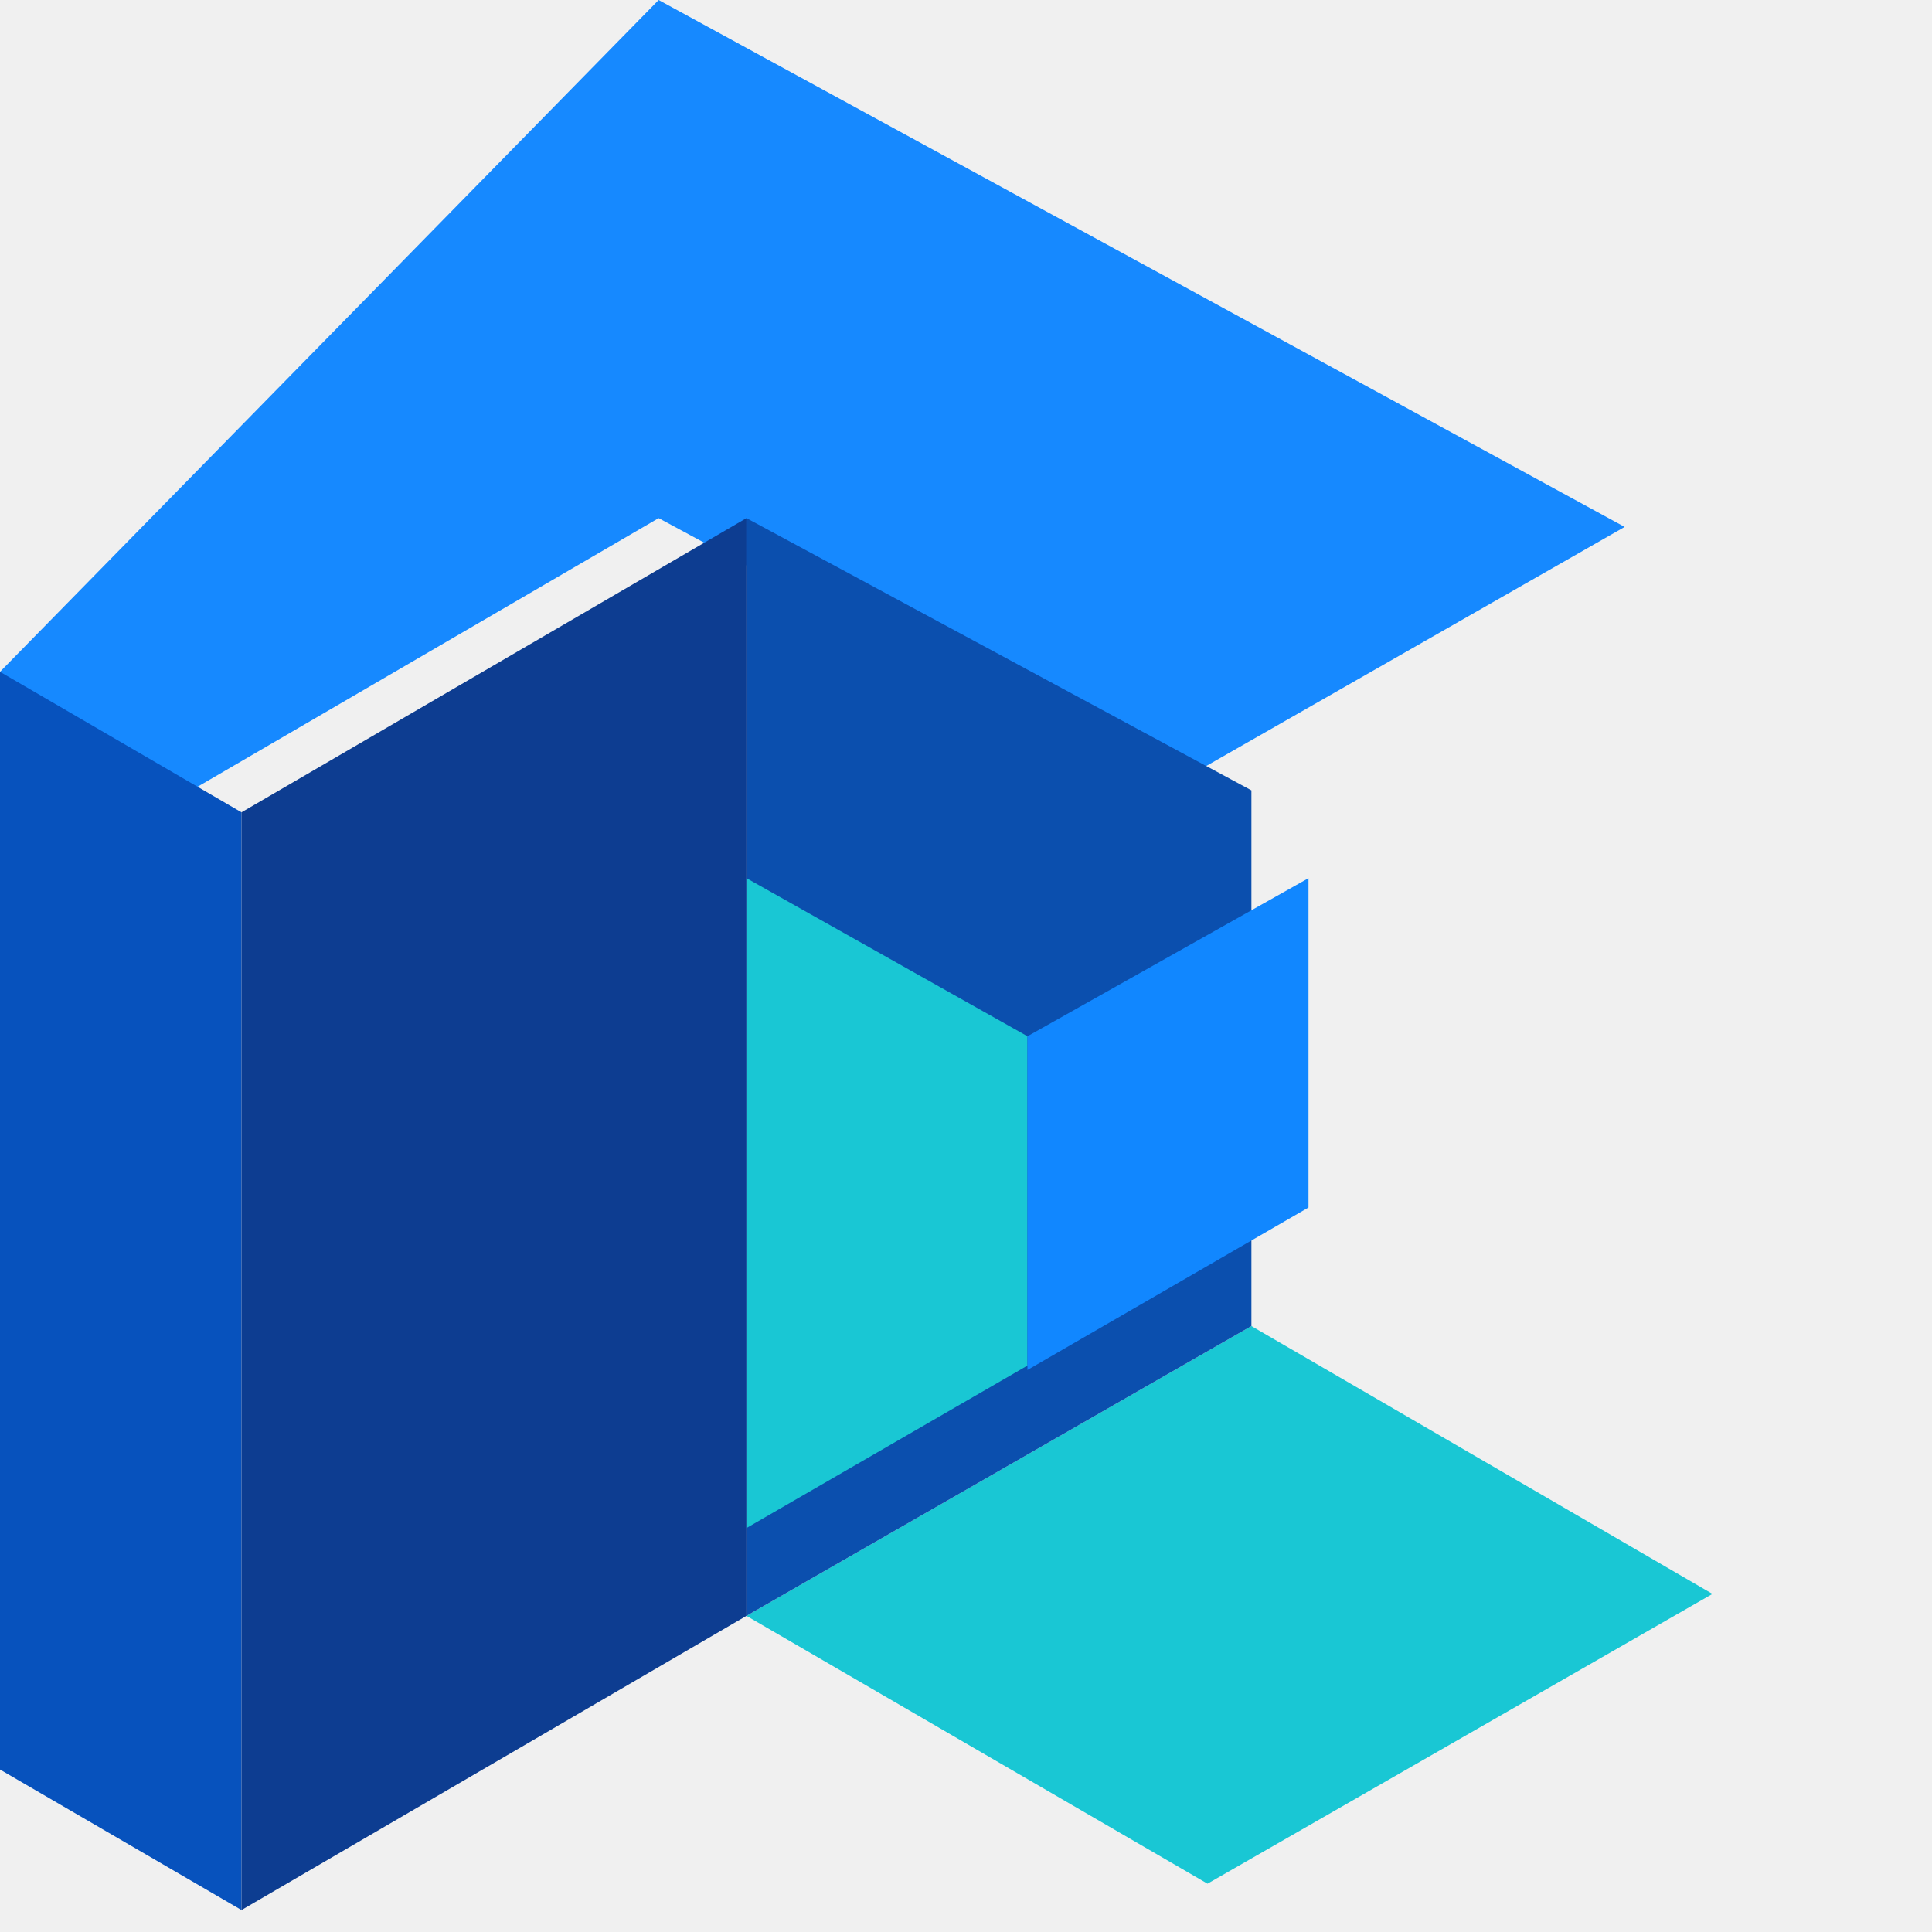
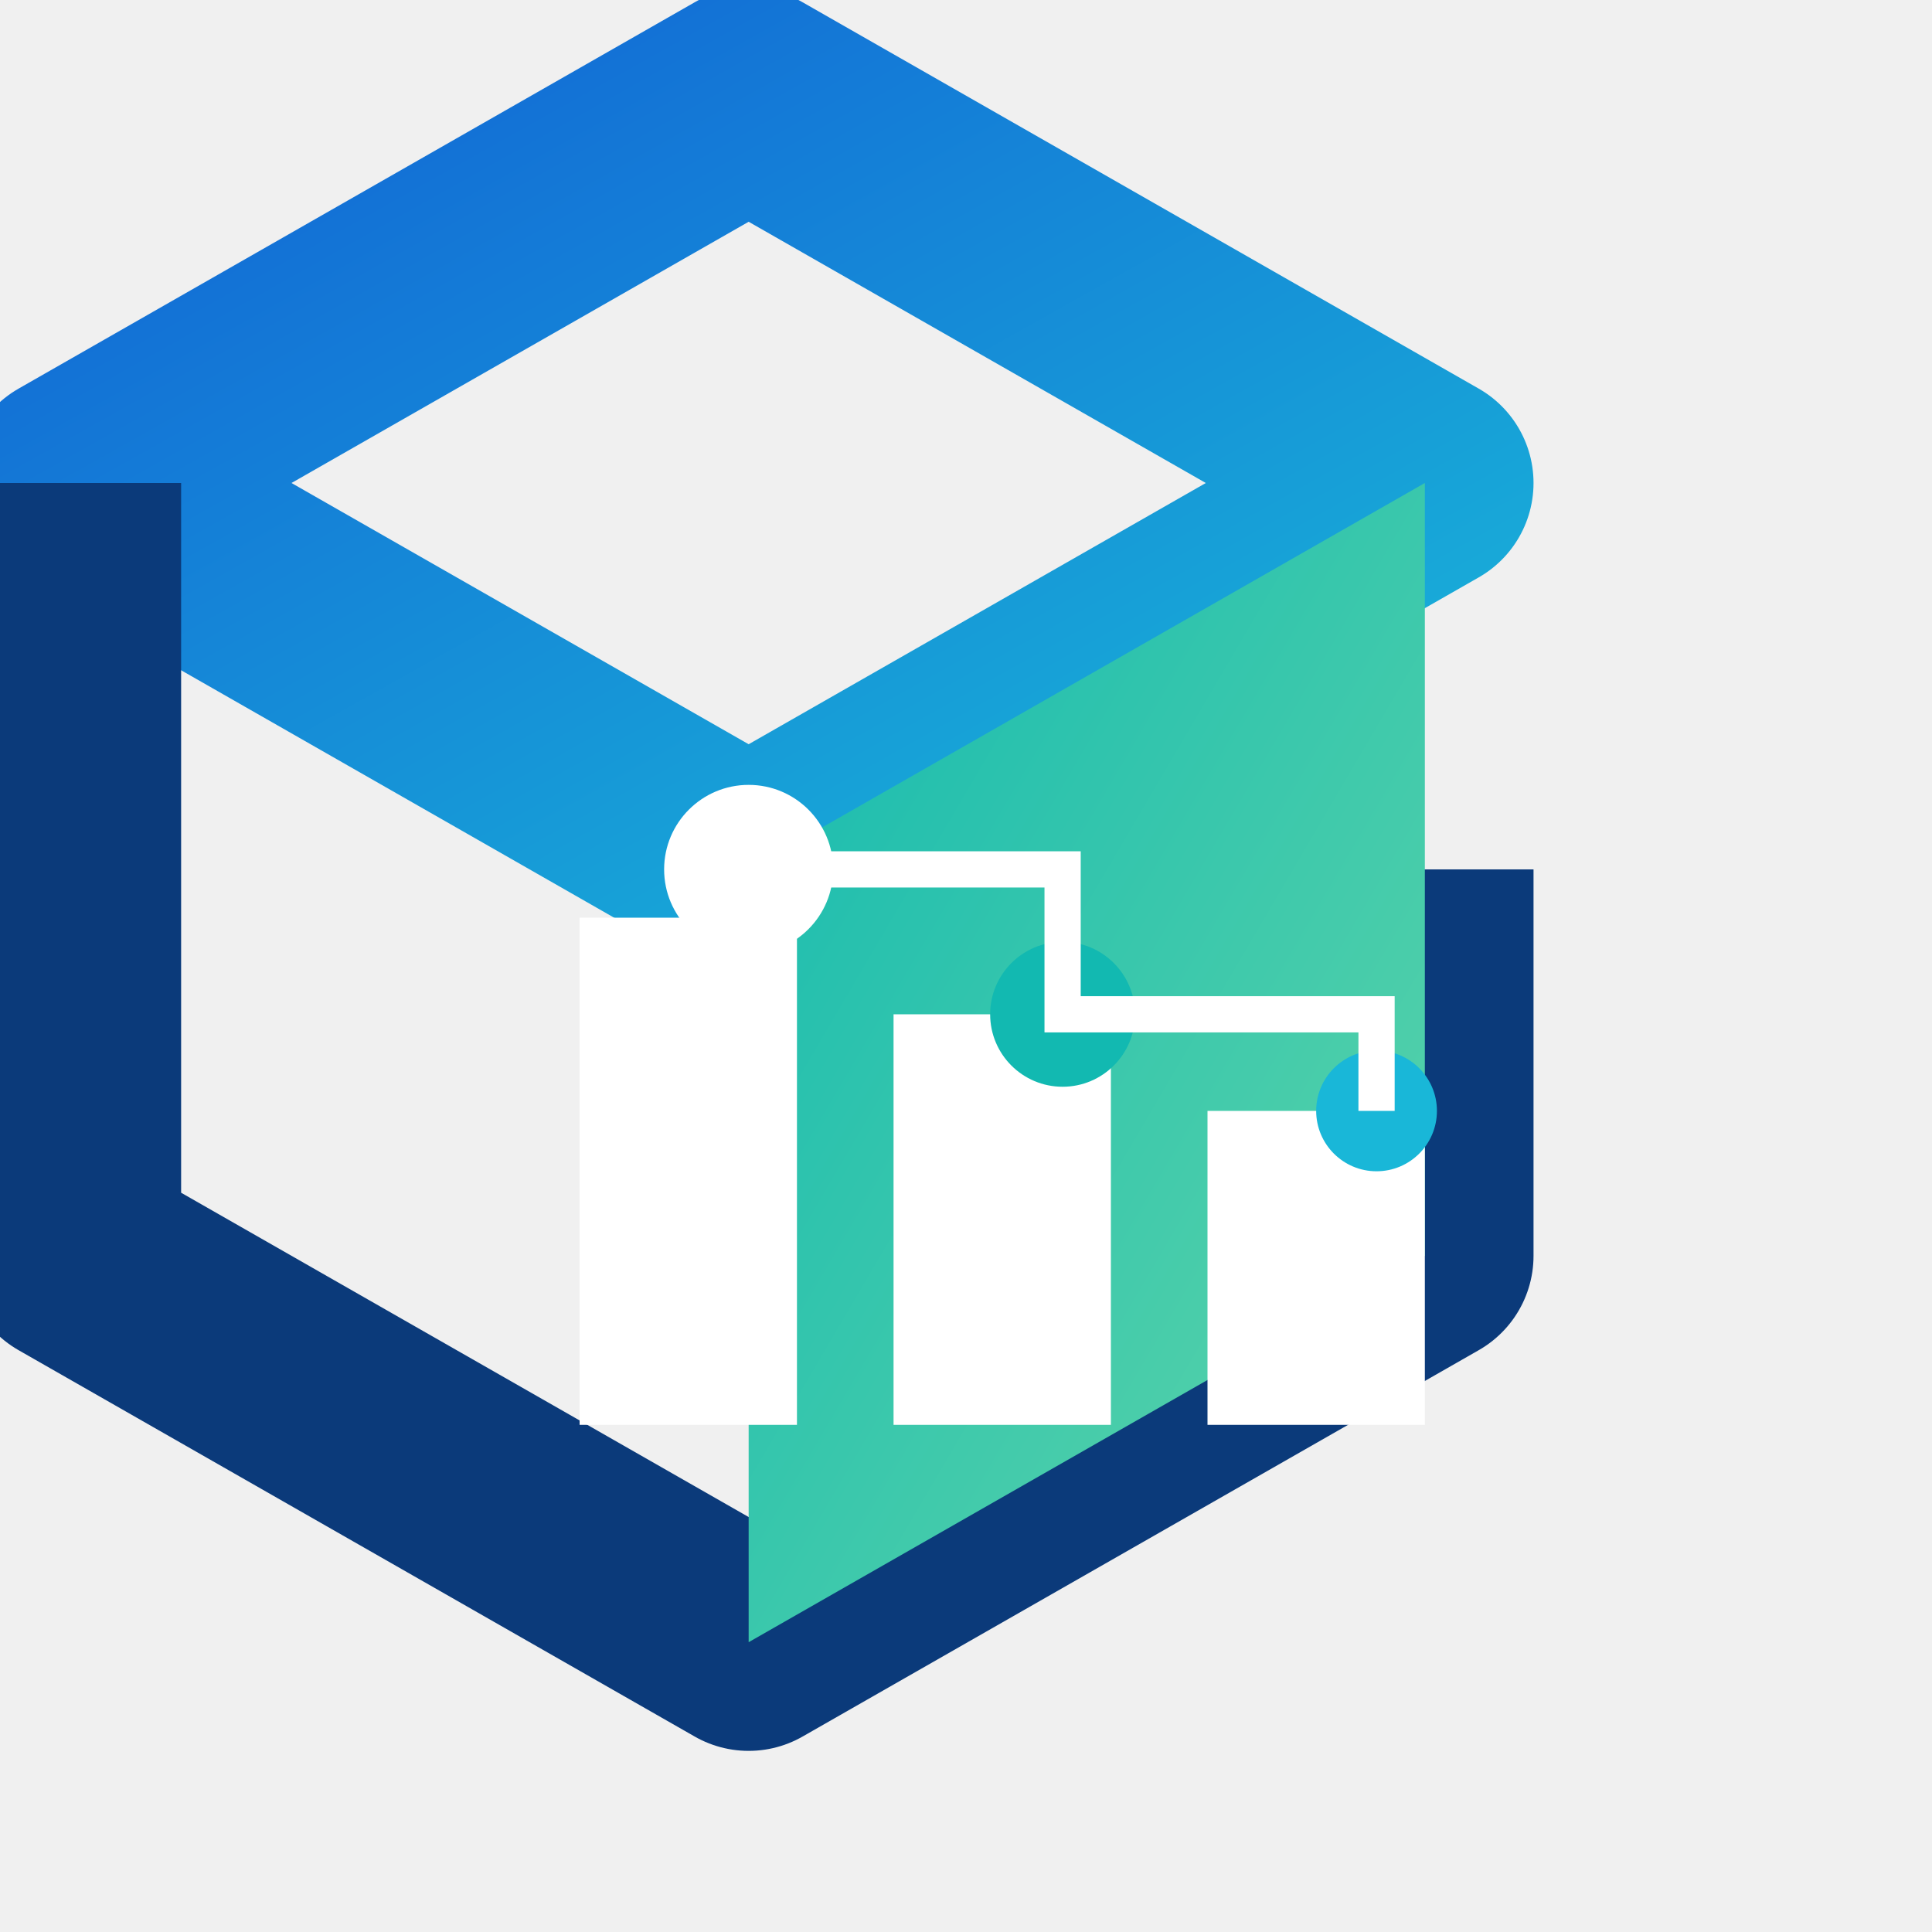
- <svg xmlns="http://www.w3.org/2000/svg" viewBox="0 0 440 440" role="img" aria-labelledby="title desc">
-   <path fill="#1689ff" d="M150 0 370 120 265 180 150 118 35 185 0 153Z" />
-   <path fill="#0752bd" d="M0 153 55 185v250L0 403Z" />
-   <path fill="#0d3d91" d="M55 185 170 118v250L55 435Z" />
-   <path fill="#19c7d4" d="m170 368 115-66 105 61-115 66z" />
-   <path fill="#0b4fae" d="M170 118 285 180 285 302 170 368Z" />
-   <path fill="#19c7d4" d="m170 200 64 36v75l-64 37z" />
-   <path fill="#1187ff" d="m234 236 64-36v75l-64 37z" />
+ <svg xmlns="http://www.w3.org/2000/svg" viewBox="0 0 160 160" role="img" aria-labelledby="title desc">
+   <defs>
+     <linearGradient id="blue" x1="0" y1="0" x2="1" y2="1">
+       <stop stop-color="#1264D6" />
+       <stop offset="1" stop-color="#19B7D8" />
+     </linearGradient>
+     <linearGradient id="teal" x1="0" y1="0" x2="1" y2="1">
+       <stop stop-color="#12B9B1" />
+       <stop offset="1" stop-color="#62D6A7" />
+     </linearGradient>
+   </defs>
+   <path fill="none" stroke="url(#blue)" stroke-width="18" stroke-linejoin="round" d="M62 8 118 40 62 72 6 40z" />
+   <path fill="none" stroke="#0B3A7A" stroke-width="18" stroke-linejoin="round" d="M6 40v64l56 32 56-32V72" />
+   <path fill="url(#teal)" d="M62 72 118 40v64l-56 32z" />
+   <path fill="#fff" d="M48 76h18v42H48z" />
+   <path fill="#fff" d="M74 84h18v34H74z" />
+   <path fill="#fff" d="M100 92h18v26h-18z" />
+   <circle cx="62" cy="72" r="7" fill="#fff" />
+   <circle cx="88" cy="84" r="6" fill="#12B9B1" />
+   <circle cx="114" cy="92" r="5" fill="#19B7D8" />
+   <path d="M62 72h26v12h26v8" fill="none" stroke="#fff" stroke-width="3" />
</svg>
